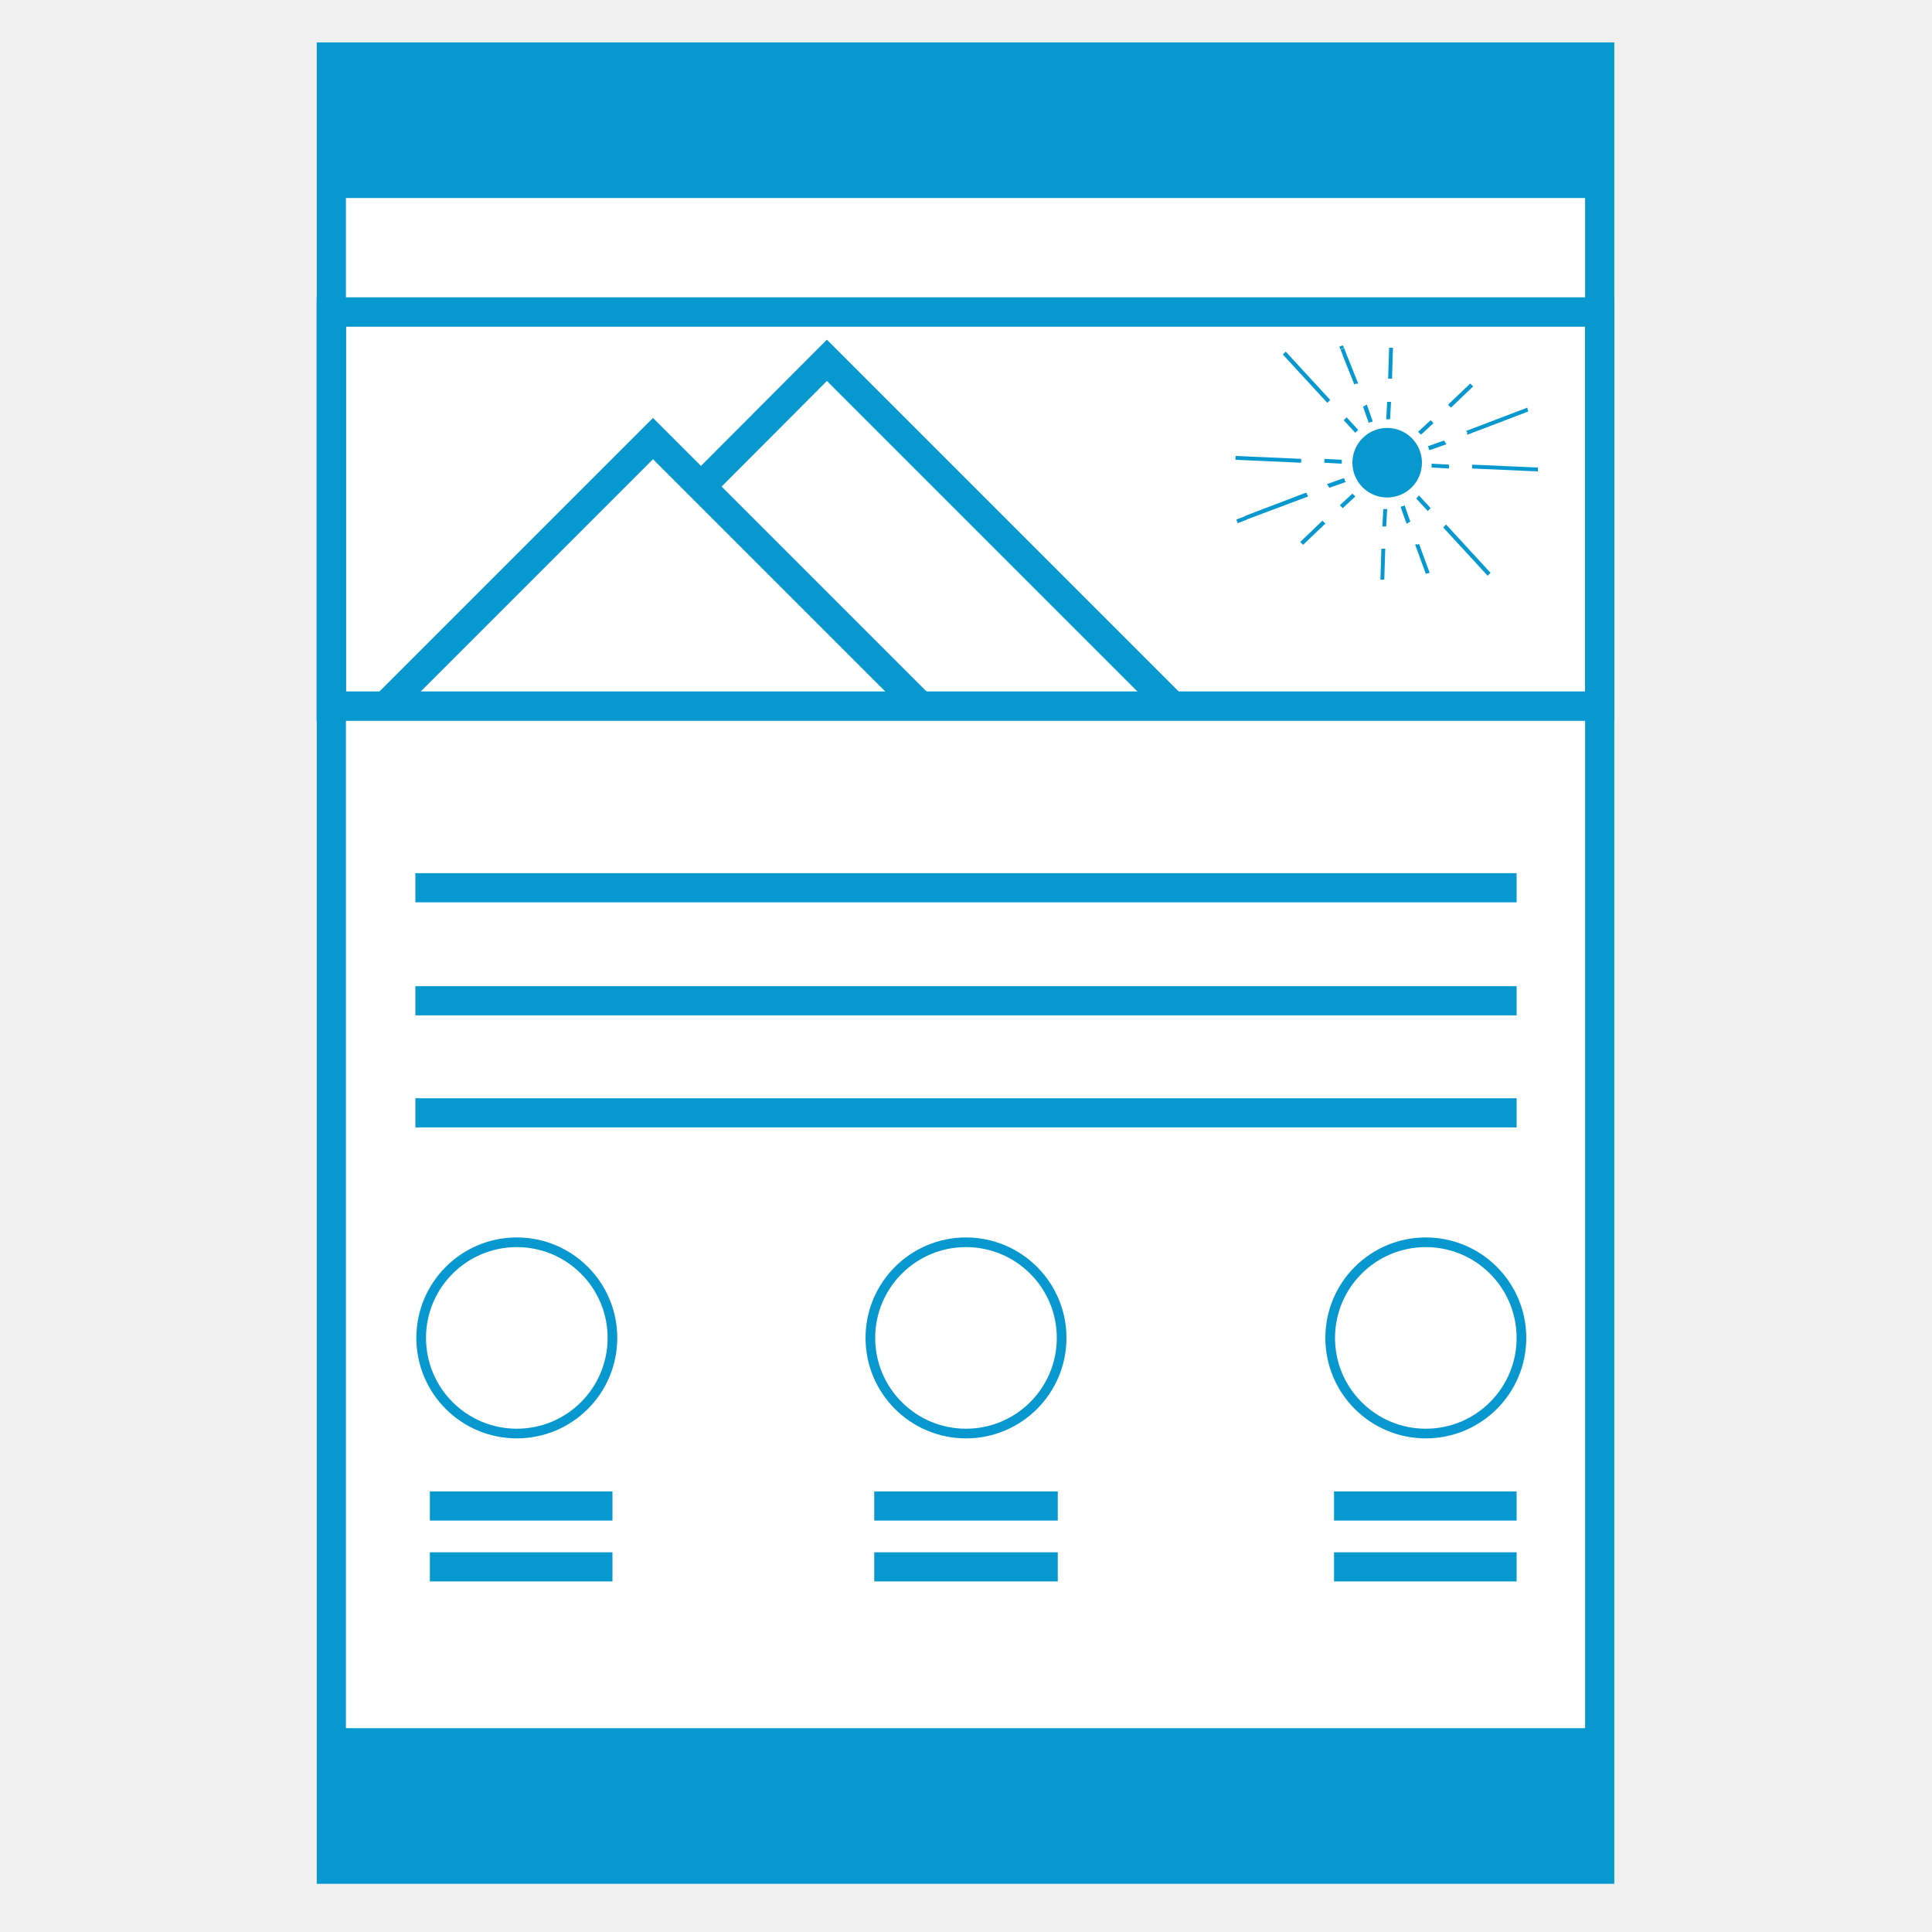
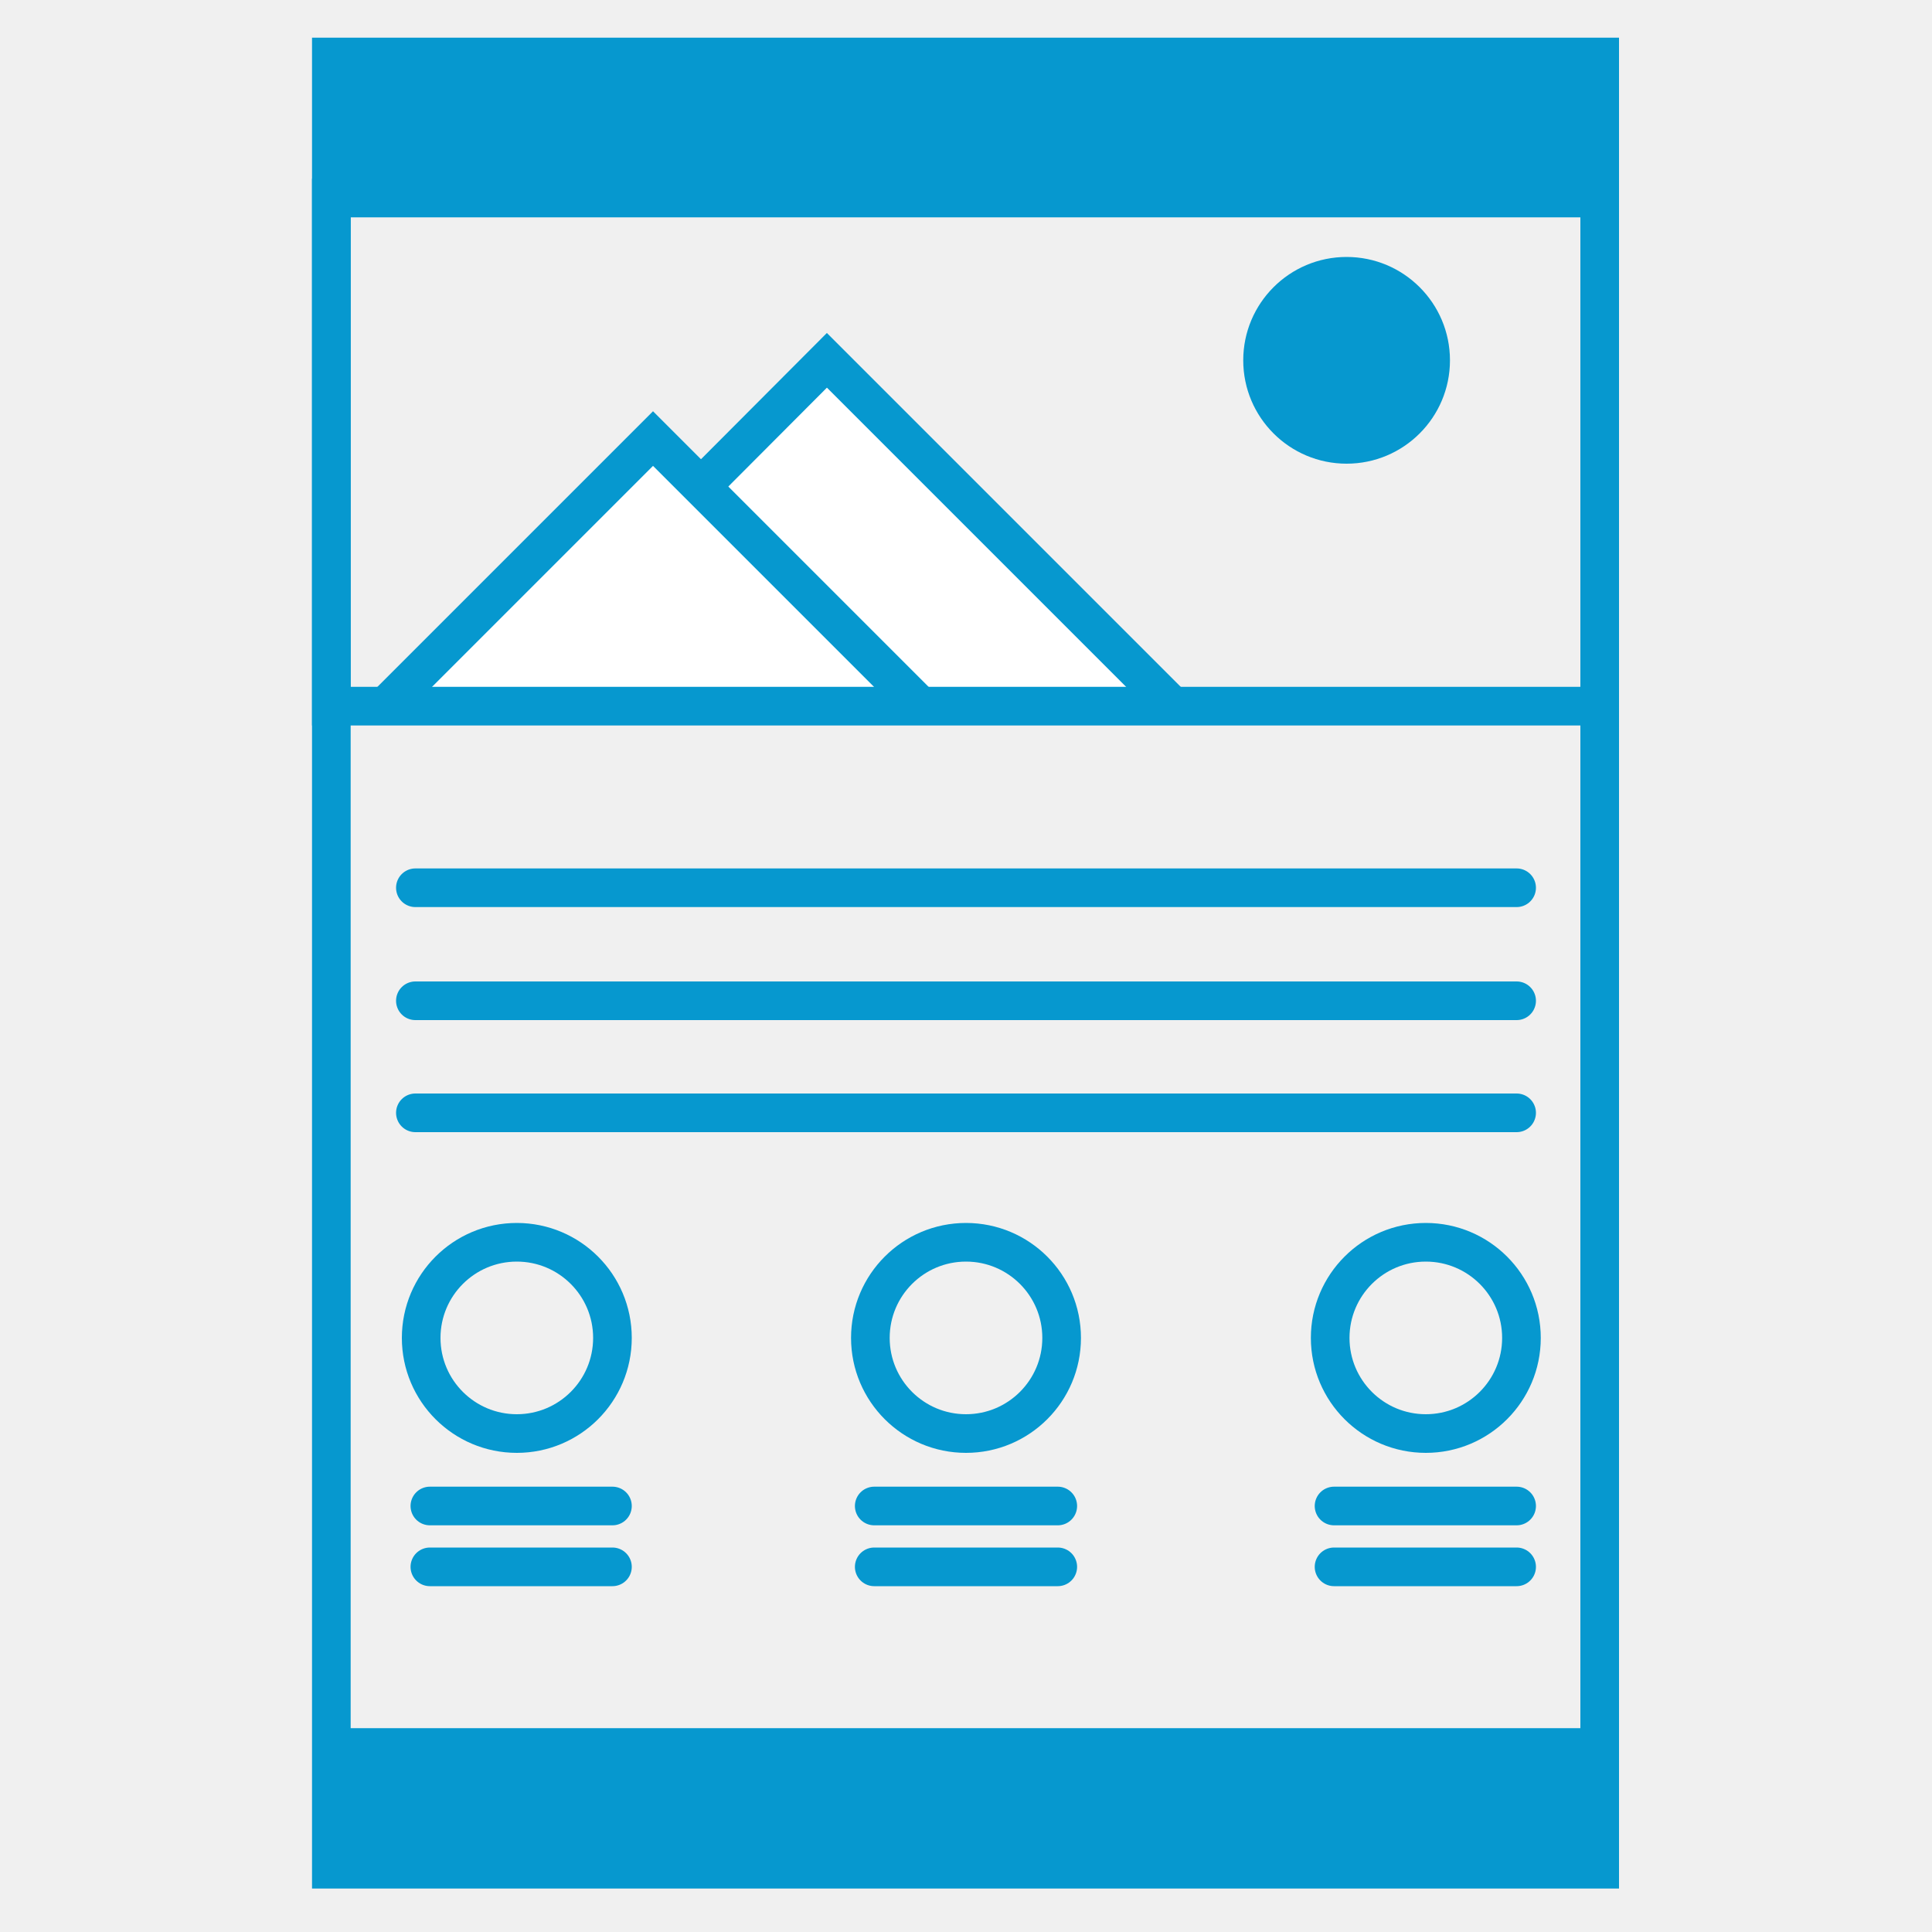
- <svg xmlns="http://www.w3.org/2000/svg" version="1.1" id="website" x="0px" y="0px" viewBox="0 0 200 200" style="enable-background:new 0 0 200 200;" xml:space="preserve">
+ <svg xmlns="http://www.w3.org/2000/svg" version="1.1" id="webdev" x="0px" y="0px" viewBox="0 0 200 200" style="enable-background:new 0 0 200 200;" xml:space="preserve">
  <style type="text/css">
- 	.st0{fill:#FFFFFF;stroke:#0698CF;stroke-width:3.019;stroke-miterlimit:10;}
- 	.st1{fill:#0698CF;}
- 	.st2{fill:none;stroke:#0698CF;stroke-width:3.019;stroke-miterlimit:10;}
- 	.st3{fill:none;stroke:#0698CF;stroke-miterlimit:10;}
- 	.st4{fill:none;stroke:#0698CF;stroke-width:3.045;stroke-miterlimit:10;}
+ 	.st0{fill:none;stroke:#0698CF;stroke-width:4;stroke-miterlimit:10;}
+ 	.st1{fill:none;stroke:#0698CF;stroke-width:4;stroke-linecap:round;stroke-linejoin:round;stroke-miterlimit:10;}
+ 	.st2{fill:#FFFFFF;stroke:#0698CF;stroke-width:4;stroke-miterlimit:10;}
+ 	.st3{fill:#0698CF;}
</style>
-   <rect x="34.3" y="5.9" class="st0" width="131.3" height="187.6" />
-   <rect x="34.3" y="5.9" class="st1" width="131.3" height="14.6" />
-   <rect x="34.3" y="178.9" class="st1" width="131.3" height="14.6" />
-   <polyline class="st0" points="49.9,73.1 85.6,37.3 121.4,73.1 " />
-   <line class="st2" x1="43" y1="91.9" x2="157" y2="91.9" />
-   <line class="st2" x1="43" y1="103.6" x2="157" y2="103.6" />
-   <line class="st2" x1="43" y1="115.2" x2="157" y2="115.2" />
-   <circle class="st3" cx="53.5" cy="138.5" r="9.9" />
-   <circle class="st3" cx="100" cy="138.5" r="9.9" />
-   <circle class="st3" cx="147.6" cy="138.5" r="9.9" />
-   <line class="st2" x1="44.5" y1="155.9" x2="63.4" y2="155.9" />
-   <line class="st2" x1="44.5" y1="162.2" x2="63.4" y2="162.2" />
-   <line class="st2" x1="90.5" y1="155.9" x2="109.5" y2="155.9" />
-   <line class="st2" x1="90.5" y1="162.2" x2="109.5" y2="162.2" />
-   <line class="st2" x1="138.1" y1="155.9" x2="157" y2="155.9" />
-   <line class="st2" x1="138.1" y1="162.2" x2="157" y2="162.2" />
-   <polyline class="st0" points="39.9,73.1 67.6,45.4 95.3,73.1 " />
-   <rect x="34.3" y="32.3" class="st4" width="131.3" height="40.8" />
-   <circle class="st1" cx="143.6" cy="47.9" r="3.6" />
-   <rect x="128.3" y="53.3" transform="matrix(0.3588 0.9334 -0.9334 0.3588 132.6326 -85.4529)" class="st1" width="0.4" height="1" />
-   <path class="st1" d="M135.4,51.4c0-0.1,0-0.1-0.1-0.2c0-0.1,0-0.1-0.1-0.2l-6.3,2.4l0.1,0.4L135.4,51.4z" />
-   <path class="st1" d="M139.2,49.7c0-0.1,0-0.1-0.1-0.2l-1.7,0.6c0,0.1,0,0.1,0.1,0.2c0,0.1,0.1,0.1,0.1,0.2l1.7-0.6  C139.3,49.8,139.2,49.8,139.2,49.7z" />
-   <path class="st1" d="M151.9,45l6.3-2.4l-0.1-0.4l-6.3,2.4c0,0.1,0.1,0.1,0.1,0.2C151.8,44.9,151.9,45,151.9,45z" />
-   <path class="st1" d="M147.9,46.4c0,0.1,0,0.1,0.1,0.2l1.7-0.6c0-0.1,0-0.1-0.1-0.2c0-0.1-0.1-0.1-0.1-0.2l-1.7,0.6  C147.8,46.2,147.9,46.3,147.9,46.4z" />
-   <path class="st1" d="M143.2,52.7l-0.1,1.8c0.1,0,0.3,0,0.4,0l0.1-1.8C143.5,52.7,143.3,52.7,143.2,52.7z" />
-   <path class="st1" d="M143.9,43.4l0.1-1.8c-0.1,0-0.3,0-0.4,0l-0.1,1.8C143.7,43.4,143.8,43.4,143.9,43.4z" />
-   <path class="st1" d="M144.2,36l-0.4,0l-0.1,3.2c0.1,0,0.3,0,0.4,0L144.2,36z" />
-   <path class="st1" d="M142.9,60l0.4,0l0.1-3.2c-0.1,0-0.3,0-0.4,0L142.9,60z" />
-   <path class="st1" d="M147.1,45l1.3-1.2c-0.1-0.1-0.2-0.2-0.3-0.3l-1.3,1.2C146.9,44.8,147,44.9,147.1,45z" />
-   <path class="st1" d="M134.6,56.1l0.3,0.3l2.3-2.2c-0.1-0.1-0.2-0.2-0.3-0.3L134.6,56.1z" />
-   <path class="st1" d="M152.5,40l-0.3-0.3l-2.3,2.2c0.1,0.1,0.2,0.2,0.3,0.3L152.5,40z" />
-   <path class="st1" d="M140,51.1l-1.3,1.2c0.1,0.1,0.2,0.2,0.3,0.3l1.3-1.2C140.2,51.3,140.1,51.2,140,51.1z" />
-   <rect x="138.7" y="35.8" transform="matrix(0.9334 -0.3588 0.3588 0.9334 -3.6035 52.203)" class="st1" width="0.4" height="0" />
-   <rect x="138.7" y="35.8" transform="matrix(0.9334 -0.3588 0.3588 0.9334 -3.662 52.2388)" class="st1" width="0.4" height="0.3" />
-   <rect x="138.9" y="36.1" transform="matrix(0.9334 -0.3588 0.3588 0.9334 -3.8229 52.3376)" class="st1" width="0.4" height="0.7" />
-   <path class="st1" d="M141.9,43.7c0.1,0,0.1,0,0.2-0.1l-0.6-1.7c-0.1,0-0.1,0-0.2,0.1c-0.1,0-0.1,0.1-0.2,0.1l0.6,1.7  C141.8,43.7,141.8,43.7,141.9,43.7z" />
-   <path class="st1" d="M145.2,52.4c-0.1,0-0.1,0-0.2,0.1l0.6,1.7c0.1,0,0.1,0,0.2-0.1c0.1,0,0.1-0.1,0.2-0.1l-0.6-1.7  C145.4,52.3,145.3,52.4,145.2,52.4z" />
-   <path class="st1" d="M146.5,56.4l1.1,3l0.4-0.1l-1.1-3c-0.1,0-0.1,0.1-0.2,0.1C146.7,56.3,146.6,56.3,146.5,56.4z" />
-   <path class="st1" d="M140.6,39.7l-1.2-3l-0.4,0.1l1.2,3c0.1,0,0.1-0.1,0.2-0.1C140.5,39.8,140.5,39.7,140.6,39.7z" />
-   <path class="st1" d="M127.9,47.2l0,0.4l6.8,0.3c0-0.1,0-0.3,0-0.4L127.9,47.2z" />
-   <path class="st1" d="M148.2,48.4l1.8,0.1c0-0.1,0-0.3,0-0.4l-1.8-0.1C148.2,48.1,148.2,48.3,148.2,48.4z" />
-   <path class="st1" d="M159.2,48.8l0-0.4l-6.8-0.3c0,0.1,0,0.3,0,0.4L159.2,48.8z" />
-   <path class="st1" d="M138.9,47.6l-1.8-0.1c0,0.1,0,0.3,0,0.4l1.8,0.1C138.9,47.9,138.9,47.8,138.9,47.6z" />
-   <path class="st1" d="M146.6,51.6l1.2,1.3c0.1-0.1,0.2-0.2,0.3-0.3l-1.2-1.3C146.8,51.4,146.7,51.5,146.6,51.6z" />
-   <path class="st1" d="M133.1,36.4l-0.3,0.3l4.6,5c0.1-0.1,0.2-0.2,0.3-0.3L133.1,36.4z" />
-   <path class="st1" d="M154,59.6l0.3-0.3l-4.6-5c-0.1,0.1-0.2,0.2-0.3,0.3L154,59.6z" />
-   <path class="st1" d="M140.6,44.5l-1.2-1.3c-0.1,0.1-0.2,0.2-0.3,0.3l1.2,1.3C140.4,44.7,140.5,44.6,140.6,44.5z" />
+   <g id="callout-3">
+     <g>
+       <circle class="st0" cx="147.6" cy="138.5" r="9.9" />
+       <line class="st1" x1="138.1" y1="155.9" x2="157" y2="155.9" />
+       <line class="st1" x1="138.1" y1="162.2" x2="157" y2="162.2" />
+     </g>
+   </g>
+   <g id="callout-2">
+     <g>
+       <circle class="st0" cx="100" cy="138.5" r="9.9" />
+       <line class="st1" x1="90.5" y1="155.9" x2="109.5" y2="155.9" />
+       <line class="st1" x1="90.5" y1="162.2" x2="109.5" y2="162.2" />
+     </g>
+   </g>
+   <g id="callout-1">
+     <g>
+       <circle class="st0" cx="53.5" cy="138.5" r="9.9" />
+       <line class="st1" x1="44.5" y1="155.9" x2="63.4" y2="155.9" />
+       <line class="st1" x1="44.5" y1="162.2" x2="63.4" y2="162.2" />
+     </g>
+   </g>
+   <g id="copylines">
+     <g>
+       <line class="st1" x1="43" y1="91.9" x2="157" y2="91.9" />
+       <line class="st1" x1="43" y1="103.6" x2="157" y2="103.6" />
+       <line class="st1" x1="43" y1="115.2" x2="157" y2="115.2" />
+     </g>
+   </g>
+   <g id="mountain-2">
+     <polyline class="st2" points="49.9,73.1 85.6,37.3 121.4,73.1  " />
+   </g>
+   <g id="mountain-1">
+     <polyline class="st2" points="39.9,73.1 67.6,45.4 95.3,73.1  " />
+   </g>
+   <g id="webframe">
+     <g>
+       <rect x="34.3" y="5.9" class="st0" width="131.3" height="187.6" />
+       <rect x="34.3" y="5.9" class="st3" width="131.3" height="14.6" />
+       <rect x="34.3" y="178.9" class="st3" width="131.3" height="14.6" />
+       <rect x="34.3" y="20.5" class="st0" width="131.3" height="52.6" />
+     </g>
+   </g>
+   <g id="sun">
+     <g>
+       <circle class="st3" cx="139.4" cy="37.3" r="10.7" />
+     </g>
+   </g>
</svg>
